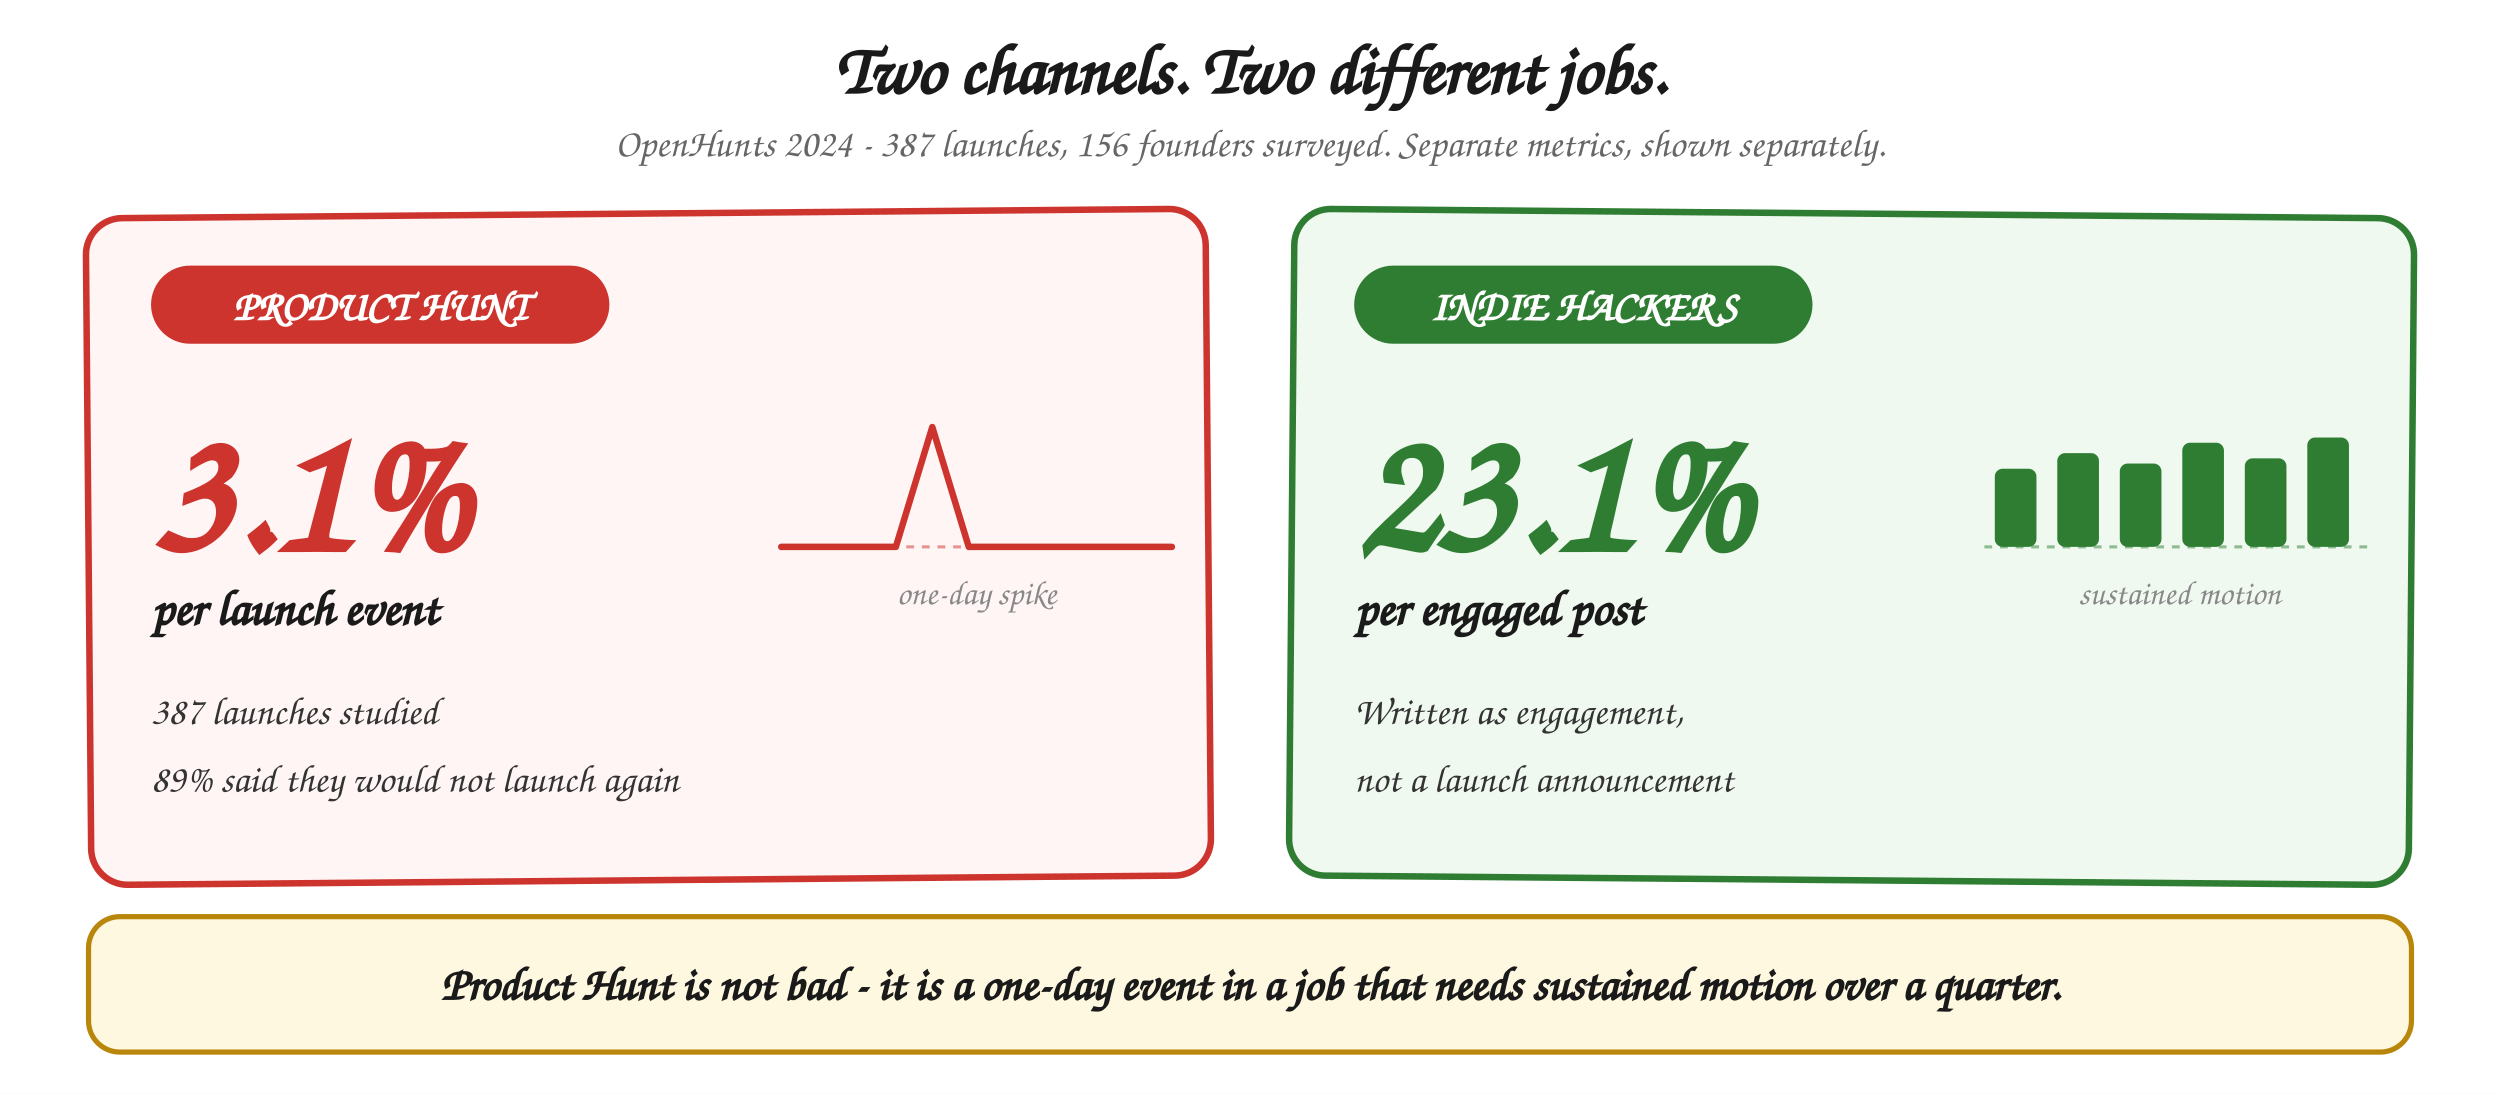
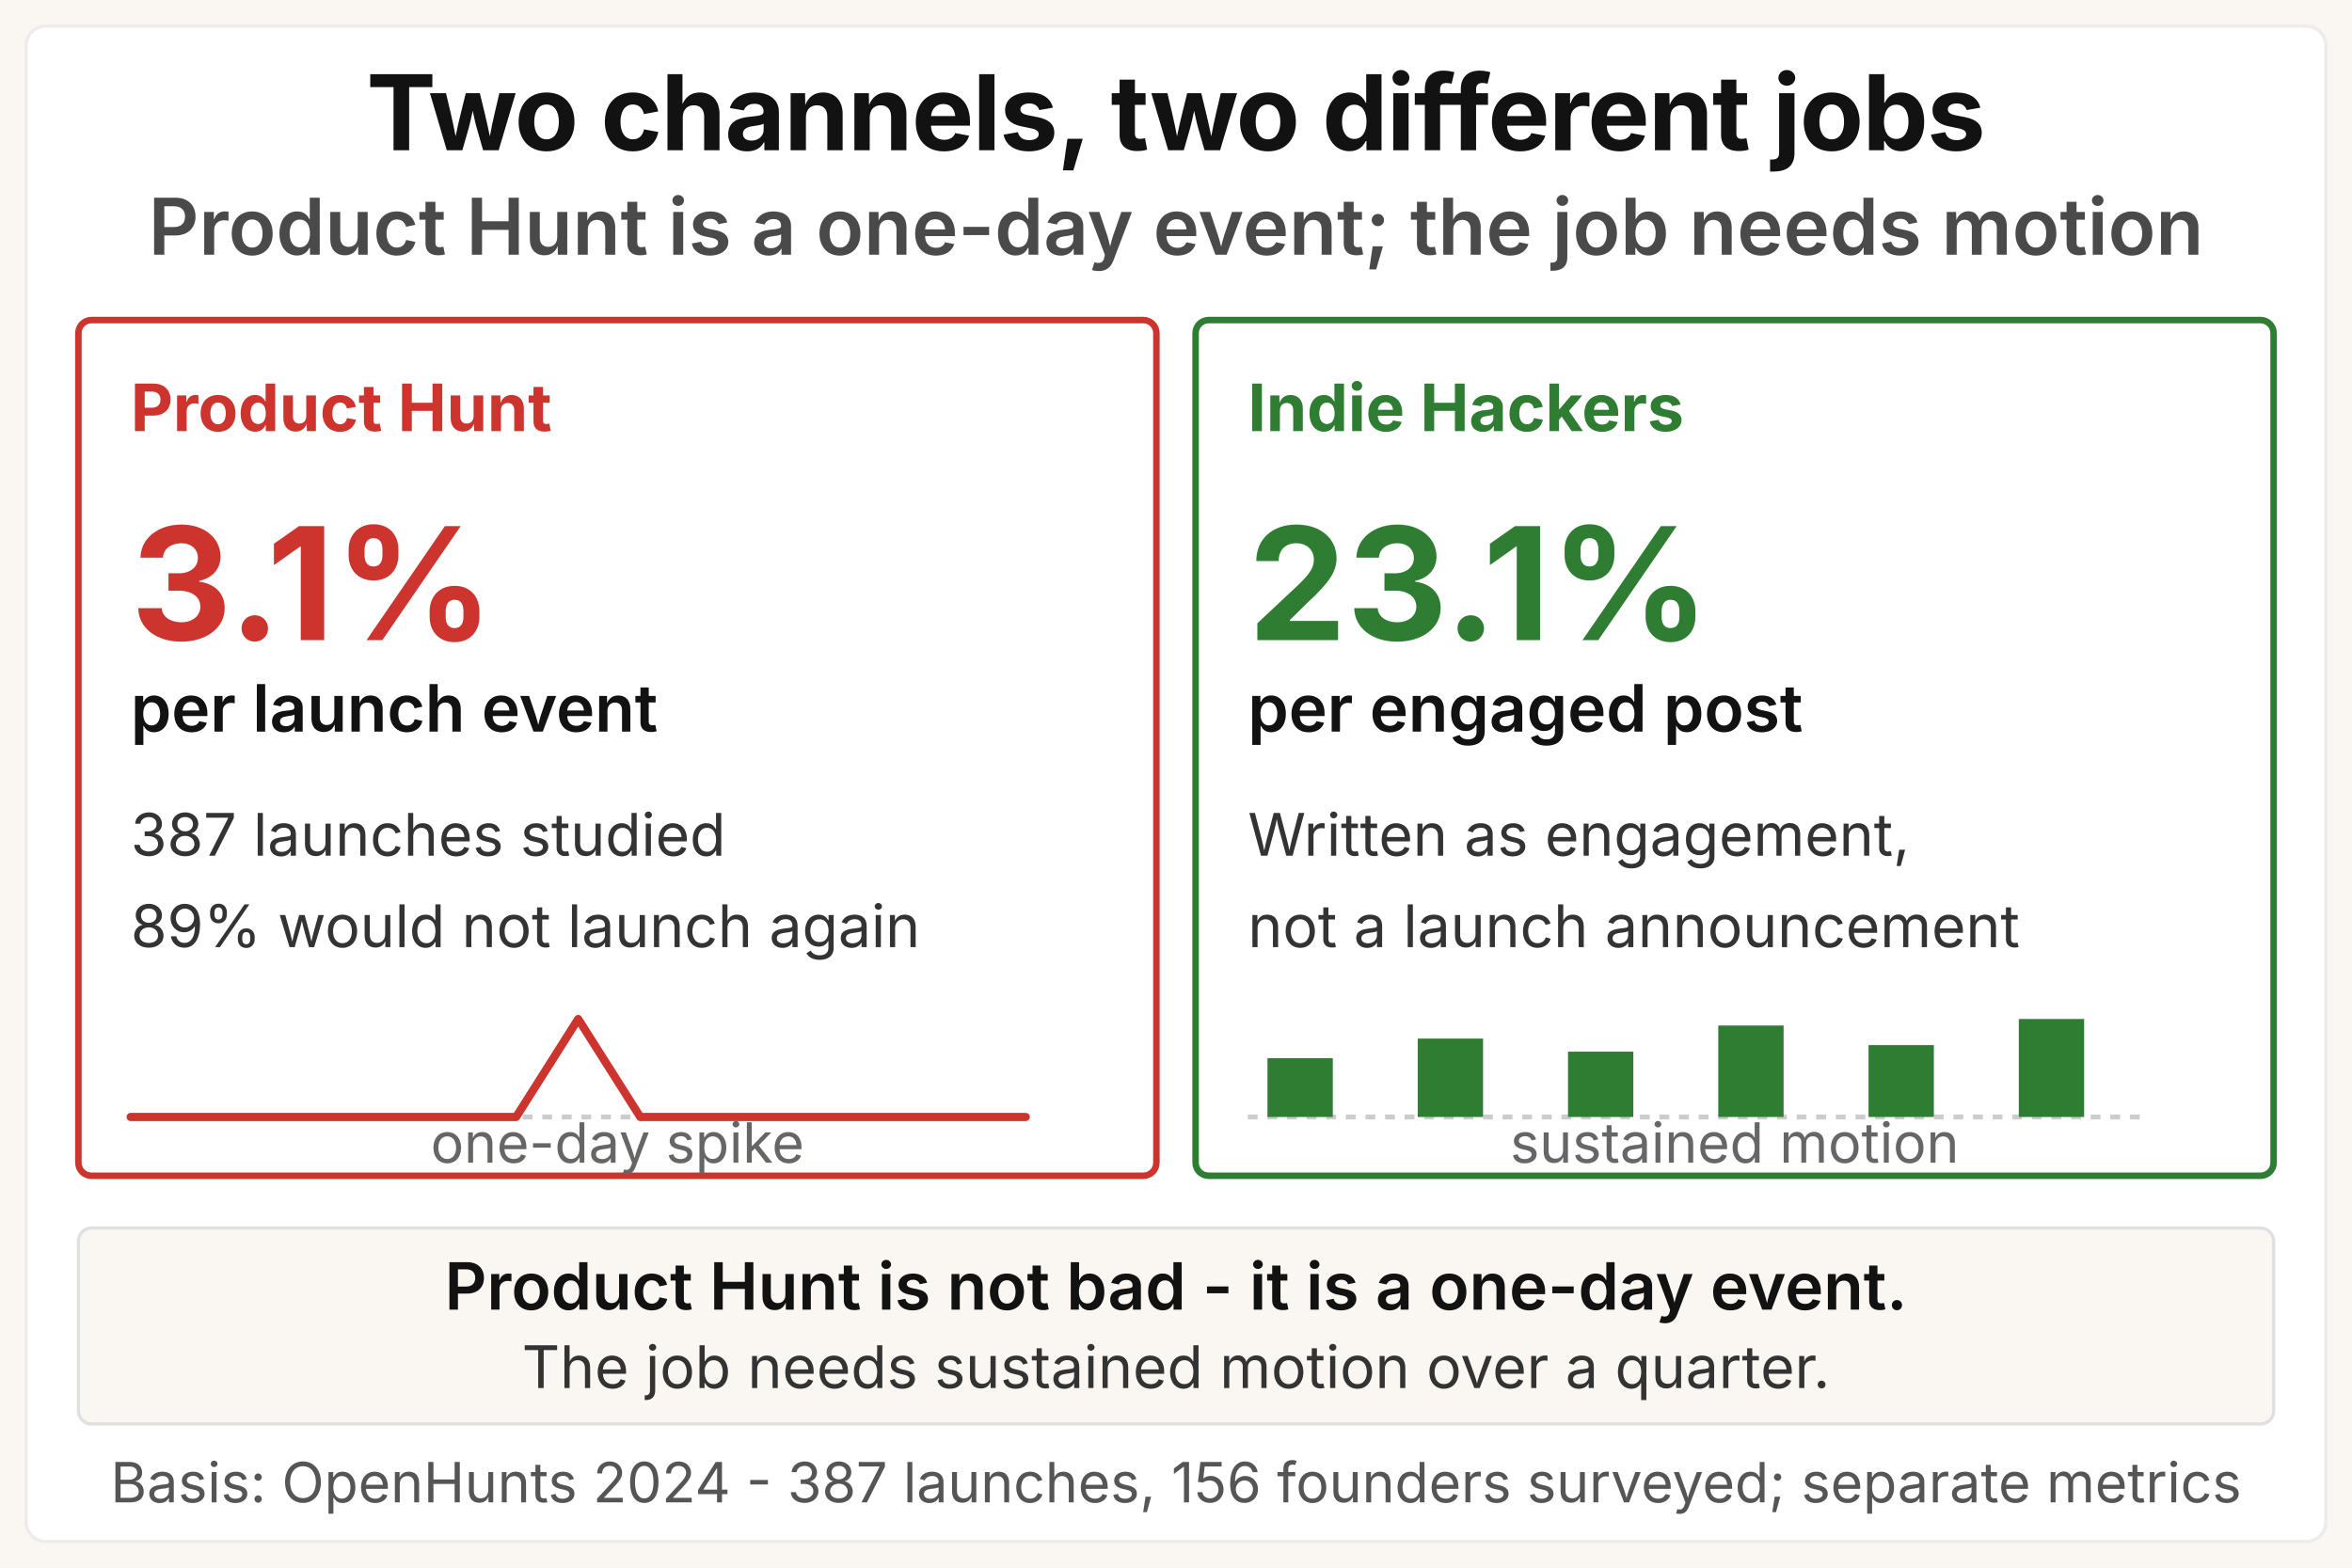
- <svg xmlns="http://www.w3.org/2000/svg" viewBox="0 0 960 420" role="img" aria-labelledby="phih2-title">
+ <svg xmlns="http://www.w3.org/2000/svg" viewBox="0 0 720 480" role="img" aria-labelledby="ph-title ph-desc">
  <defs>
    <style>
-       .h      { font-family: "Patrick Hand", "Caveat", "Comic Sans MS", cursive; }
-       .title  { font-size: 27px; font-weight: bold; fill: #1a1a1a; }
-       .sub    { font-size: 15px; fill: #666; font-style: italic; }
-       .stamptx{ font-size: 16px; font-weight: bold; fill: #fff; }
-       .big-ph { font-size: 68px; font-weight: bold; fill: #cc342d; }
-       .big-ih { font-size: 68px; font-weight: bold; fill: #2e7d32; }
-       .metric { font-size: 19px; font-weight: bold; fill: #1a1a1a; }
-       .fact   { font-size: 15px; fill: #333; }
-       .motif  { font-size: 13px; fill: #888; font-style: italic; }
-       .note   { font-size: 18px; font-weight: bold; fill: #1a1a1a; }
-       .card-ph{ fill: #fff5f5; stroke: #cc342d; stroke-width: 2.5; }
-       .card-ih{ fill: #f0f9f0; stroke: #2e7d32; stroke-width: 2.5; }
+       .gk    { font-family: "Space Grotesk", "Inter", system-ui, sans-serif; }
+       .sys   { font-family: system-ui, -apple-system, "Segoe UI", sans-serif; }
+       .title { font-size: 32px; font-weight: 700; fill: #121212; letter-spacing: -0.4px; }
+       .msg   { font-size: 24px; font-weight: 600; fill: #4a4a4a; }
+       .hdr   { font-size: 20px; font-weight: 700; }
+       .bigr  { font-size: 48px; font-weight: 700; fill: #cc342d; }
+       .bigg  { font-size: 48px; font-weight: 700; fill: #2e7d32; }
+       .unit  { font-size: 20px; font-weight: 600; fill: #121212; }
+       .fact  { font-size: 18px; font-weight: 400; fill: #333333; }
+       .motif { font-size: 17px; font-weight: 400; fill: #666666; }
+       .note  { font-size: 20px; font-weight: 600; fill: #121212; }
+       .basis { font-size: 17px; font-weight: 400; fill: #555555; }
    </style>
  </defs>
-   <rect width="960" height="420" fill="#ffffff" />
-   <text x="480" y="36" text-anchor="middle" class="h title">Two channels. Two different jobs.</text>
-   <text x="480" y="60" text-anchor="middle" class="h sub">OpenHunts 2024 - 387 launches, 156 founders surveyed. Separate metrics, shown separately.</text>
-   <rect x="34" y="82" width="430" height="256" rx="14" class="card-ph" transform="rotate(-0.5 249 210)" />
-   <rect x="58" y="102" width="176" height="30" rx="15" fill="#cc342d" />
-   <text x="146" y="123" text-anchor="middle" class="h stamptx">PRODUCT HUNT</text>
-   <text x="58" y="212" class="h big-ph">3.1%</text>
-   <text x="58" y="240" class="h metric">per launch event</text>
-   <text x="58" y="278" class="h fact">387 launches studied</text>
-   <text x="58" y="304" class="h fact">89% said they would not launch again</text>
-   <g transform="translate(300,150)">
-     <polyline points="0,60 44,60 58,14 72,60 150,60" fill="none" stroke="#cc342d" stroke-width="2.5" stroke-linejoin="round" stroke-linecap="round" />
-     <line x1="0" y1="60" x2="150" y2="60" stroke="#cc342d" stroke-width="1.2" stroke-dasharray="3,3" opacity="0.5" />
-     <text x="75" y="82" text-anchor="middle" class="h motif">one-day spike</text>
+   <rect width="720" height="480" fill="#faf7f2" />
+   <rect x="8" y="8" width="704" height="464" rx="6" fill="#ffffff" stroke="#ececec" stroke-width="1" />
+   <text x="360" y="46" text-anchor="middle" class="gk title">Two channels, two different jobs</text>
+   <text x="360" y="78" text-anchor="middle" class="gk msg">Product Hunt is a one-day event; the job needs motion</text>
+   <rect x="24" y="98" width="330" height="262" rx="4" fill="#ffffff" stroke="#cc342d" stroke-width="2" />
+   <text x="40" y="132" class="gk hdr" fill="#cc342d">Product Hunt</text>
+   <text x="40" y="196" class="gk bigr">3.1%</text>
+   <text x="40" y="224" class="gk unit">per launch event</text>
+   <text x="40" y="262" class="sys fact">387 launches studied</text>
+   <text x="40" y="290" class="sys fact">89% would not launch again</text>
+   <g transform="translate(40,308)">
+     <line x1="0" y1="34" x2="274" y2="34" stroke="#cccccc" stroke-width="1.5" stroke-dasharray="3 3" />
+     <polyline points="0,34 118,34 137,4 156,34 274,34" fill="none" stroke="#cc342d" stroke-width="2.5" stroke-linejoin="round" stroke-linecap="round" />
  </g>
-   <rect x="496" y="82" width="430" height="256" rx="14" class="card-ih" transform="rotate(0.5 711 210)" />
-   <rect x="520" y="102" width="176" height="30" rx="15" fill="#2e7d32" />
-   <text x="608" y="123" text-anchor="middle" class="h stamptx">INDIE HACKERS</text>
-   <text x="520" y="212" class="h big-ih">23.1%</text>
-   <text x="520" y="240" class="h metric">per engaged post</text>
-   <text x="520" y="278" class="h fact">Written as engagement,</text>
-   <text x="520" y="304" class="h fact">not a launch announcement</text>
-   <g transform="translate(762,150)">
-     <line x1="0" y1="60" x2="150" y2="60" stroke="#2e7d32" stroke-width="1.2" stroke-dasharray="3,3" opacity="0.5" />
-     <rect x="4" y="30" width="16" height="30" rx="3" fill="#2e7d32" />
-     <rect x="28" y="24" width="16" height="36" rx="3" fill="#2e7d32" />
-     <rect x="52" y="28" width="16" height="32" rx="3" fill="#2e7d32" />
-     <rect x="76" y="20" width="16" height="40" rx="3" fill="#2e7d32" />
-     <rect x="100" y="26" width="16" height="34" rx="3" fill="#2e7d32" />
-     <rect x="124" y="18" width="16" height="42" rx="3" fill="#2e7d32" />
-     <text x="75" y="82" text-anchor="middle" class="h motif">sustained motion</text>
+   <text x="189" y="356" text-anchor="middle" class="sys motif">one-day spike</text>
+   <rect x="366" y="98" width="330" height="262" rx="4" fill="#ffffff" stroke="#2e7d32" stroke-width="2" />
+   <text x="382" y="132" class="gk hdr" fill="#2e7d32">Indie Hackers</text>
+   <text x="382" y="196" class="gk bigg">23.1%</text>
+   <text x="382" y="224" class="gk unit">per engaged post</text>
+   <text x="382" y="262" class="sys fact">Written as engagement,</text>
+   <text x="382" y="290" class="sys fact">not a launch announcement</text>
+   <g transform="translate(382,308)">
+     <line x1="0" y1="34" x2="274" y2="34" stroke="#cccccc" stroke-width="1.5" stroke-dasharray="3 3" />
+     <rect x="6" y="16" width="20" height="18" fill="#2e7d32" />
+     <rect x="52" y="10" width="20" height="24" fill="#2e7d32" />
+     <rect x="98" y="14" width="20" height="20" fill="#2e7d32" />
+     <rect x="144" y="6" width="20" height="28" fill="#2e7d32" />
+     <rect x="190" y="12" width="20" height="22" fill="#2e7d32" />
+     <rect x="236" y="4" width="20" height="30" fill="#2e7d32" />
  </g>
-   <rect x="34" y="352" width="892" height="52" rx="12" fill="#fff8e0" stroke="#b8860b" stroke-width="2" />
-   <text x="480" y="384" text-anchor="middle" class="h note">Product Hunt is not bad - it is a one-day event in a job that needs sustained motion over a quarter.</text>
+   <text x="531" y="356" text-anchor="middle" class="sys motif">sustained motion</text>
+   <rect x="24" y="376" width="672" height="60" rx="4" fill="#faf7f2" stroke="#e0e0e0" stroke-width="1" />
+   <text x="360" y="401" text-anchor="middle" class="gk note">Product Hunt is not bad - it is a one-day event.</text>
+   <text x="360" y="425" text-anchor="middle" class="sys fact">The job needs sustained motion over a quarter.</text>
+   <text x="360" y="460" text-anchor="middle" class="sys basis">Basis: OpenHunts 2024 - 387 launches, 156 founders surveyed; separate metrics</text>
</svg>
